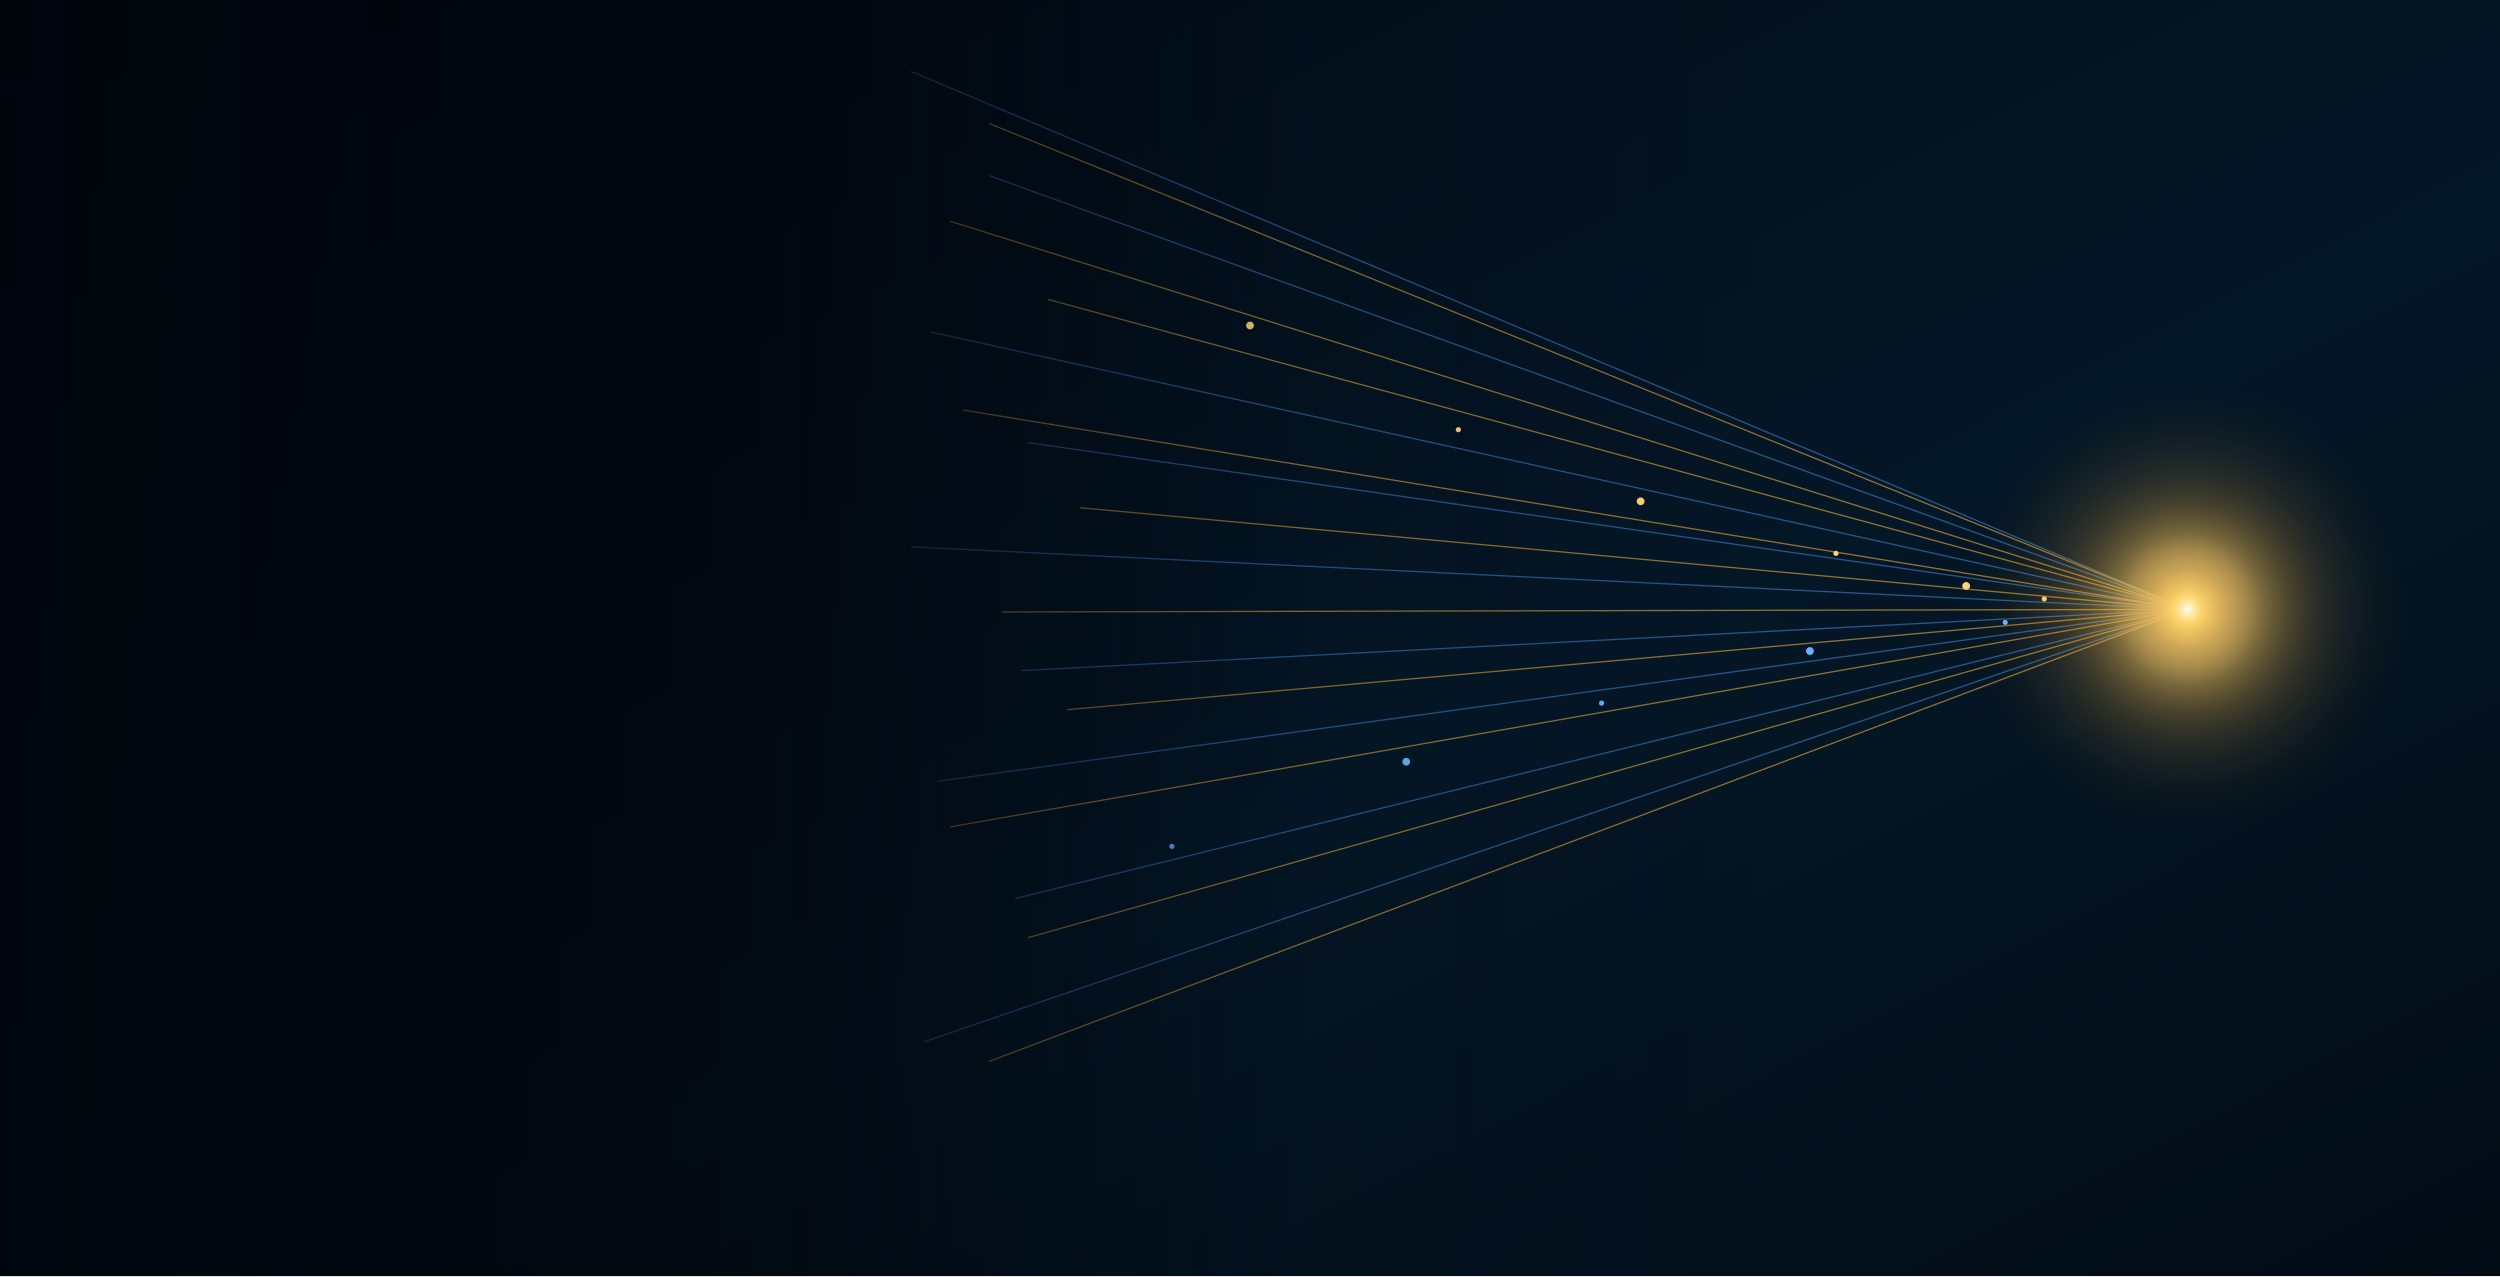
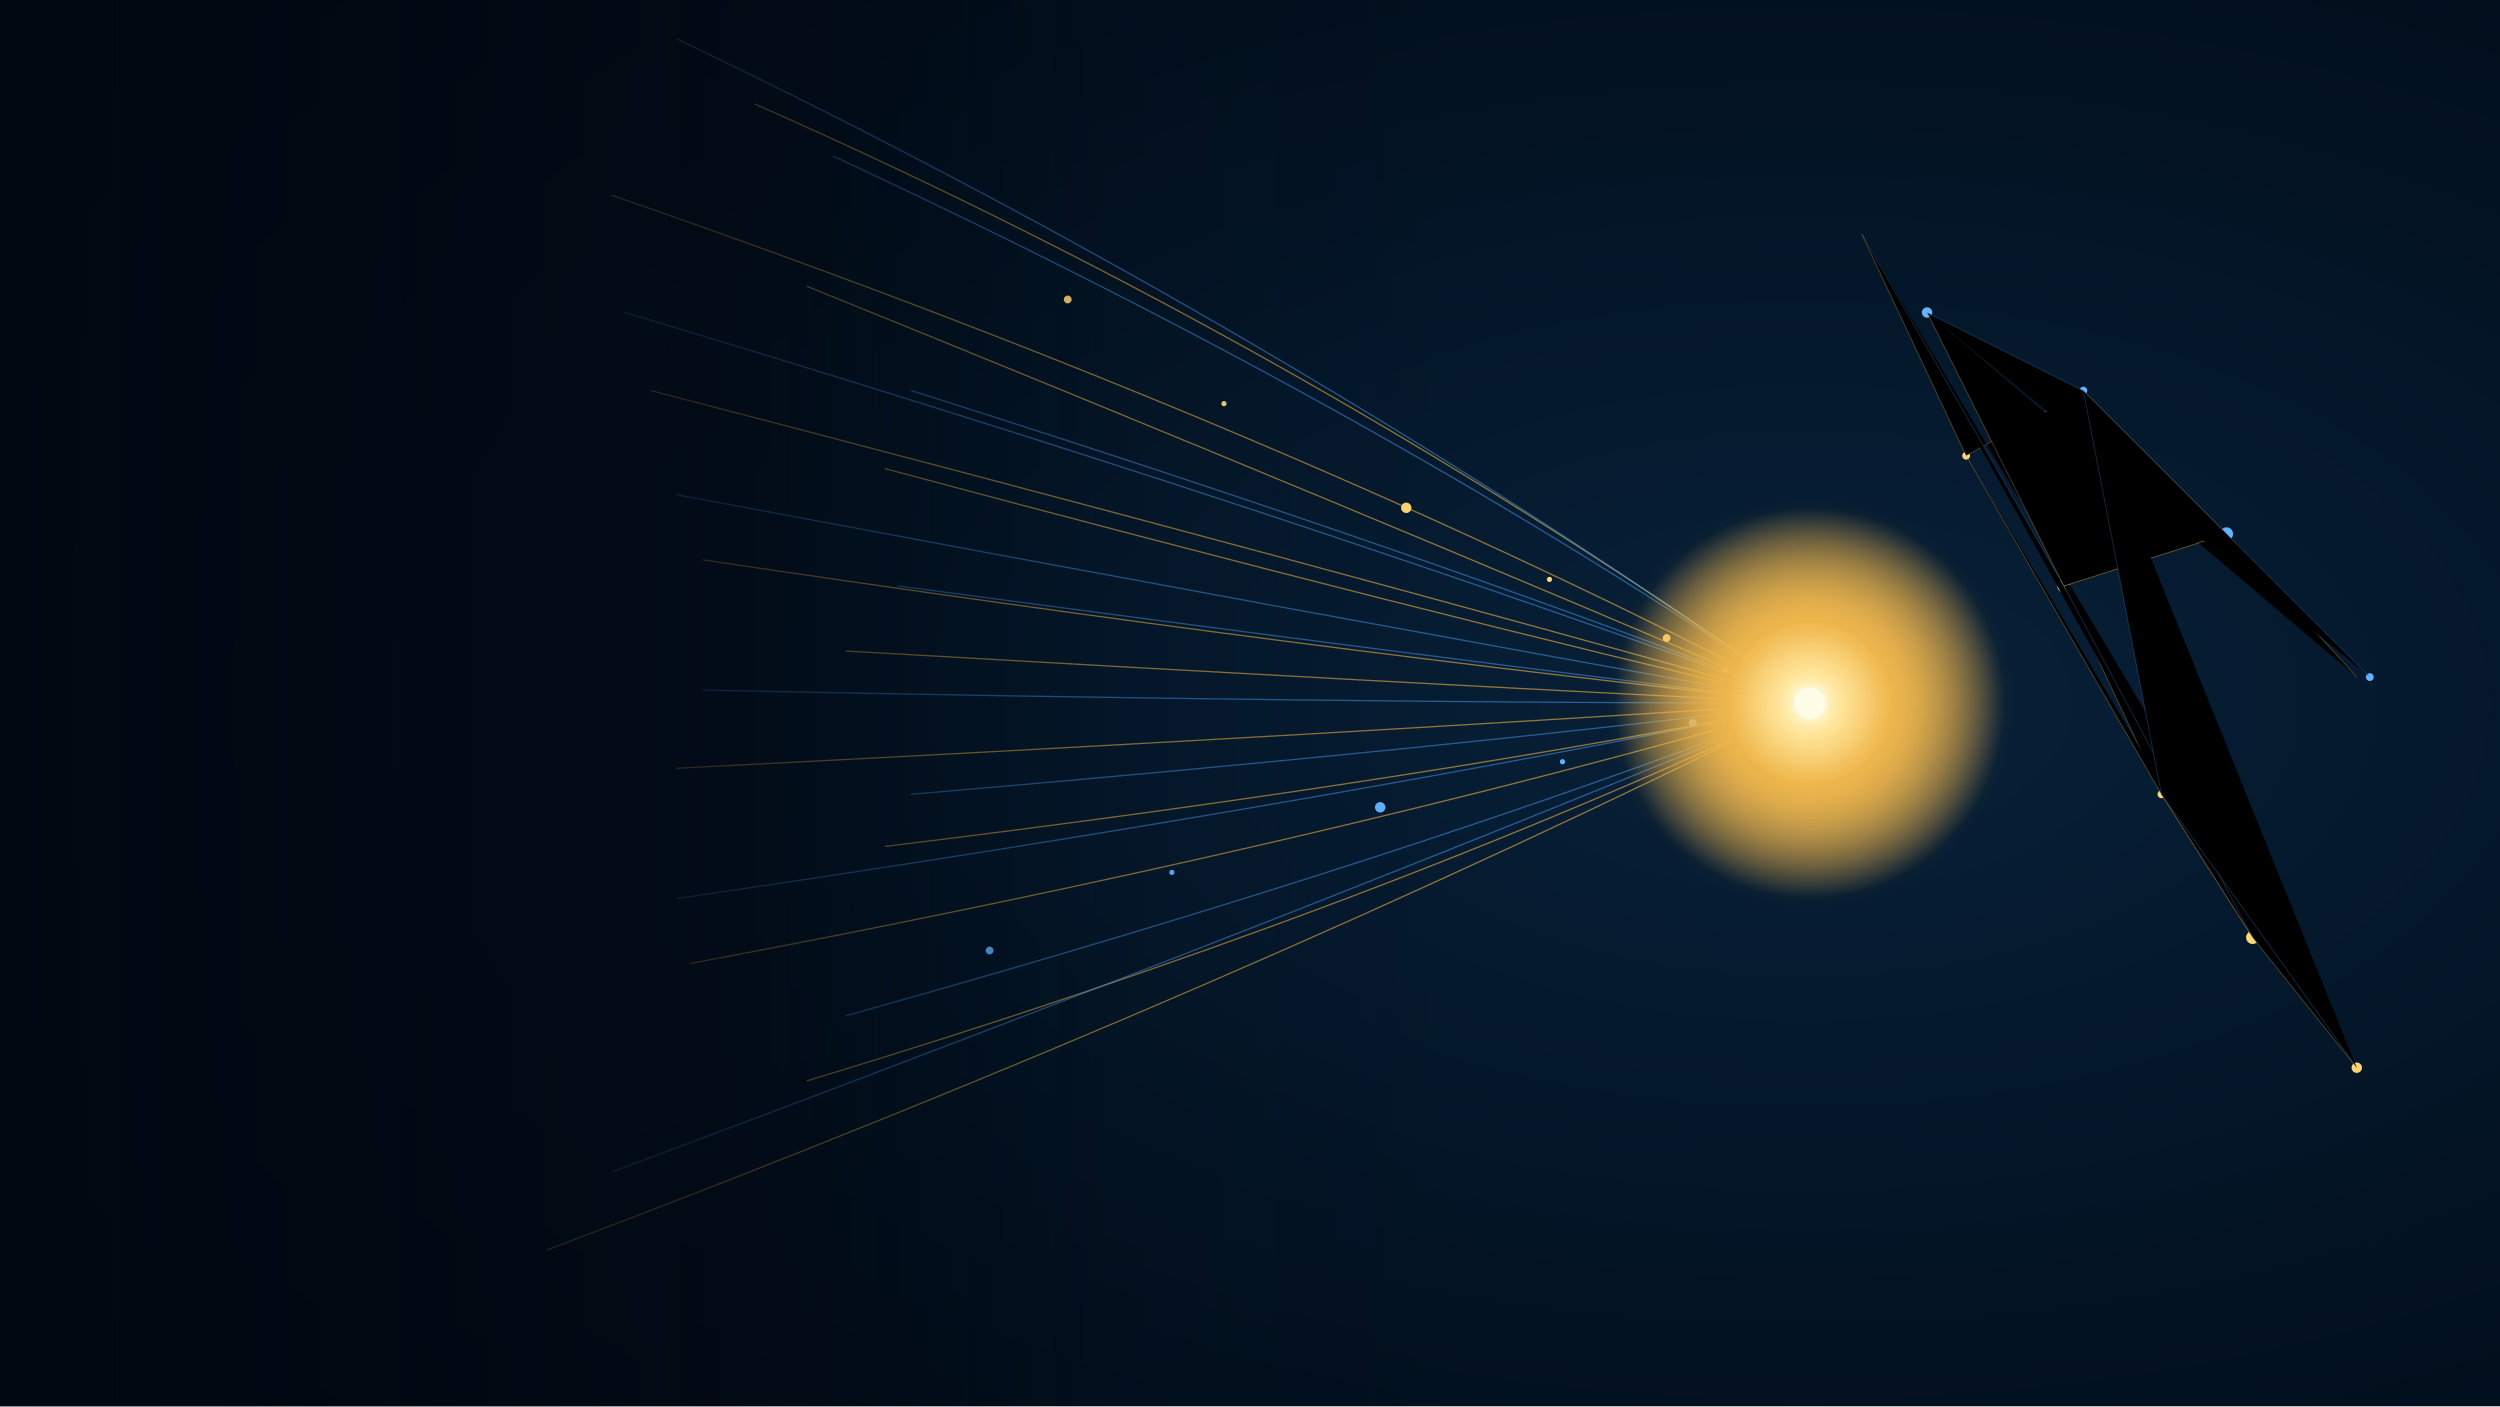
- <svg xmlns="http://www.w3.org/2000/svg" viewBox="0 0 1920 980" preserveAspectRatio="xMidYMid slice">
+ <svg xmlns="http://www.w3.org/2000/svg" viewBox="0 0 1920 1080" preserveAspectRatio="xMidYMid slice">
  <defs>
-     <linearGradient id="bg" x1="0" y1="0" x2="1" y2="1">
-       <stop stop-color="#010811" />
-       <stop offset=".58" stop-color="#041727" />
-       <stop offset="1" stop-color="#020b14" />
+     <radialGradient id="bg" cx="72%" cy="50%" r="82%">
+       <stop offset="0" stop-color="#08213a" />
+       <stop offset=".48" stop-color="#031425" />
+       <stop offset="1" stop-color="#010812" />
+     </radialGradient>
+     <linearGradient id="shade">
+       <stop stop-color="#010812" stop-opacity=".99" />
+       <stop offset=".48" stop-color="#010812" stop-opacity=".68" />
+       <stop offset=".76" stop-color="#010812" stop-opacity=".12" />
+       <stop offset="1" stop-color="#010812" stop-opacity="0" />
    </linearGradient>
-     <linearGradient id="shade" x1="0" x2="1">
-       <stop stop-color="#01060d" stop-opacity=".98" />
-       <stop offset=".43" stop-color="#01060d" stop-opacity=".78" />
-       <stop offset=".72" stop-color="#01060d" stop-opacity=".12" />
-       <stop offset="1" stop-color="#01060d" stop-opacity="0" />
-     </linearGradient>
-     <radialGradient id="glow">
-       <stop stop-color="#fffde8" />
-       <stop offset=".18" stop-color="#ffd66c" stop-opacity=".95" />
-       <stop offset=".55" stop-color="#e4a538" stop-opacity=".25" />
-       <stop offset="1" stop-color="#e4a538" stop-opacity="0" />
+     <radialGradient id="core">
+       <stop stop-color="#fffde4" />
+       <stop offset=".16" stop-color="#ffe59a" />
+       <stop offset=".42" stop-color="#f2b84d" stop-opacity=".88" />
+       <stop offset="1" stop-color="#f2b84d" stop-opacity="0" />
    </radialGradient>
-     <filter id="blur">
-       <feGaussianBlur stdDeviation="22" />
+     <filter id="glow">
+       <feGaussianBlur stdDeviation="7" result="b" />
+       <feMerge>
+         <feMergeNode in="b" />
+         <feMergeNode in="SourceGraphic" />
+       </feMerge>
    </filter>
  </defs>
-   <rect width="1920" height="980" fill="url(#bg)" />
-   <g stroke-linecap="round">
-     <path d="M760 95L1680 468M730 170L1680 468M805 230L1680 468M740 315L1680 468M830 390L1680 468M770 470L1680 468M820 545L1680 468M730 635L1680 468M790 720L1680 468M760 815L1680 468" stroke="#e8a93e" stroke-opacity=".62" />
-     <path d="M700 55L1680 468M760 135L1680 468M715 255L1680 468M790 340L1680 468M700 420L1680 468M785 515L1680 468M720 600L1680 468M780 690L1680 468M710 800L1680 468" stroke="#4a9fff" stroke-opacity=".48" />
+   <rect width="100%" height="100%" fill="url(#bg)" />
+   <g fill="none" stroke-linecap="round">
+     <g stroke="#f4b942" stroke-opacity=".58">
+       <path d="M580 80Q1010 270 1390 540" />
+       <path d="M470 150Q990 330 1390 540" />
+       <path d="M620 220Q1040 390 1390 540" />
+       <path d="M500 300Q1000 430 1390 540" />
+       <path d="M680 360Q1090 470 1390 540" />
+       <path d="M540 430Q1010 500 1390 540" />
+       <path d="M650 500Q1080 525 1390 540" />
+       <path d="M520 590Q1010 565 1390 540" />
+       <path d="M680 650Q1090 600 1390 540" />
+       <path d="M530 740Q1010 650 1390 540" />
+       <path d="M620 830Q1050 700 1390 540" />
+       <path d="M420 960Q950 760 1390 540" />
+     </g>
+     <g stroke="#4aa3ff" stroke-opacity=".48">
+       <path d="M520 30Q980 250 1390 540" />
+       <path d="M640 120Q1070 320 1390 540" />
+       <path d="M480 240Q980 390 1390 540" />
+       <path d="M700 300Q1110 430 1390 540" />
+       <path d="M520 380Q1000 470 1390 540" />
+       <path d="M690 450Q1100 505 1390 540" />
+       <path d="M540 530Q1020 540 1390 540" />
+       <path d="M700 610Q1110 575 1390 540" />
+       <path d="M520 690Q1000 620 1390 540" />
+       <path d="M650 780Q1080 660 1390 540" />
+       <path d="M470 900Q980 710 1390 540" />
+     </g>
  </g>
  <g fill="#ffd575">
-     <circle cx="960" cy="250" r="3" />
-     <circle cx="1120" cy="330" r="2" />
-     <circle cx="1260" cy="385" r="3" />
-     <circle cx="1410" cy="425" r="2" />
-     <circle cx="1510" cy="450" r="3" />
-     <circle cx="1570" cy="460" r="2" />
+     <circle cx="820" cy="230" r="3" />
+     <circle cx="940" cy="310" r="2" />
+     <circle cx="1080" cy="390" r="4" />
+     <circle cx="1190" cy="445" r="2" />
+     <circle cx="1280" cy="490" r="3" />
+     <circle cx="1325" cy="515" r="2" />
+     <circle cx="1510" cy="350" r="3" />
+     <circle cx="1585" cy="450" r="5" />
+     <circle cx="1660" cy="610" r="3" />
+     <circle cx="1730" cy="720" r="5" />
+     <circle cx="1810" cy="820" r="4" />
  </g>
-   <g fill="#69b2ff">
-     <circle cx="900" cy="650" r="2" />
-     <circle cx="1080" cy="585" r="3" />
-     <circle cx="1230" cy="540" r="2" />
-     <circle cx="1390" cy="500" r="3" />
-     <circle cx="1540" cy="478" r="2" />
+   <g fill="#63b4ff">
+     <circle cx="760" cy="730" r="3" />
+     <circle cx="900" cy="670" r="2" />
+     <circle cx="1060" cy="620" r="4" />
+     <circle cx="1200" cy="585" r="2" />
+     <circle cx="1300" cy="555" r="3" />
+     <circle cx="1480" cy="240" r="4" />
+     <circle cx="1600" cy="300" r="3" />
+     <circle cx="1710" cy="410" r="5" />
+     <circle cx="1820" cy="520" r="3" />
  </g>
-   <circle cx="1680" cy="468" r="145" fill="url(#glow)" filter="url(#blur)" />
-   <circle cx="1680" cy="468" r="58" fill="url(#glow)" />
-   <rect width="72%" height="100%" fill="url(#shade)" />
+   <g stroke-width=".7">
+     <g stroke="#f4b942" stroke-opacity=".3">
+       <path d="M1430 180L1510 350L1600 300L1710 410L1585 450L1660 610L1730 720L1810 820" />
+       <path d="M1480 240L1585 450L1710 410L1810 520" />
+       <path d="M1510 350L1660 610L1730 720" />
+     </g>
+     <g stroke="#4aa3ff" stroke-opacity=".25">
+       <path d="M1480 240L1600 300L1710 410L1820 520" />
+       <path d="M1430 180L1585 450L1730 720" />
+       <path d="M1600 300L1660 610L1810 820" />
+     </g>
+   </g>
+   <circle cx="1390" cy="540" r="150" fill="url(#core)" filter="url(#glow)" />
+   <circle cx="1390" cy="540" r="12" fill="#fffde8" filter="url(#glow)" />
+   <rect width="1120" height="1080" fill="url(#shade)" />
</svg>
